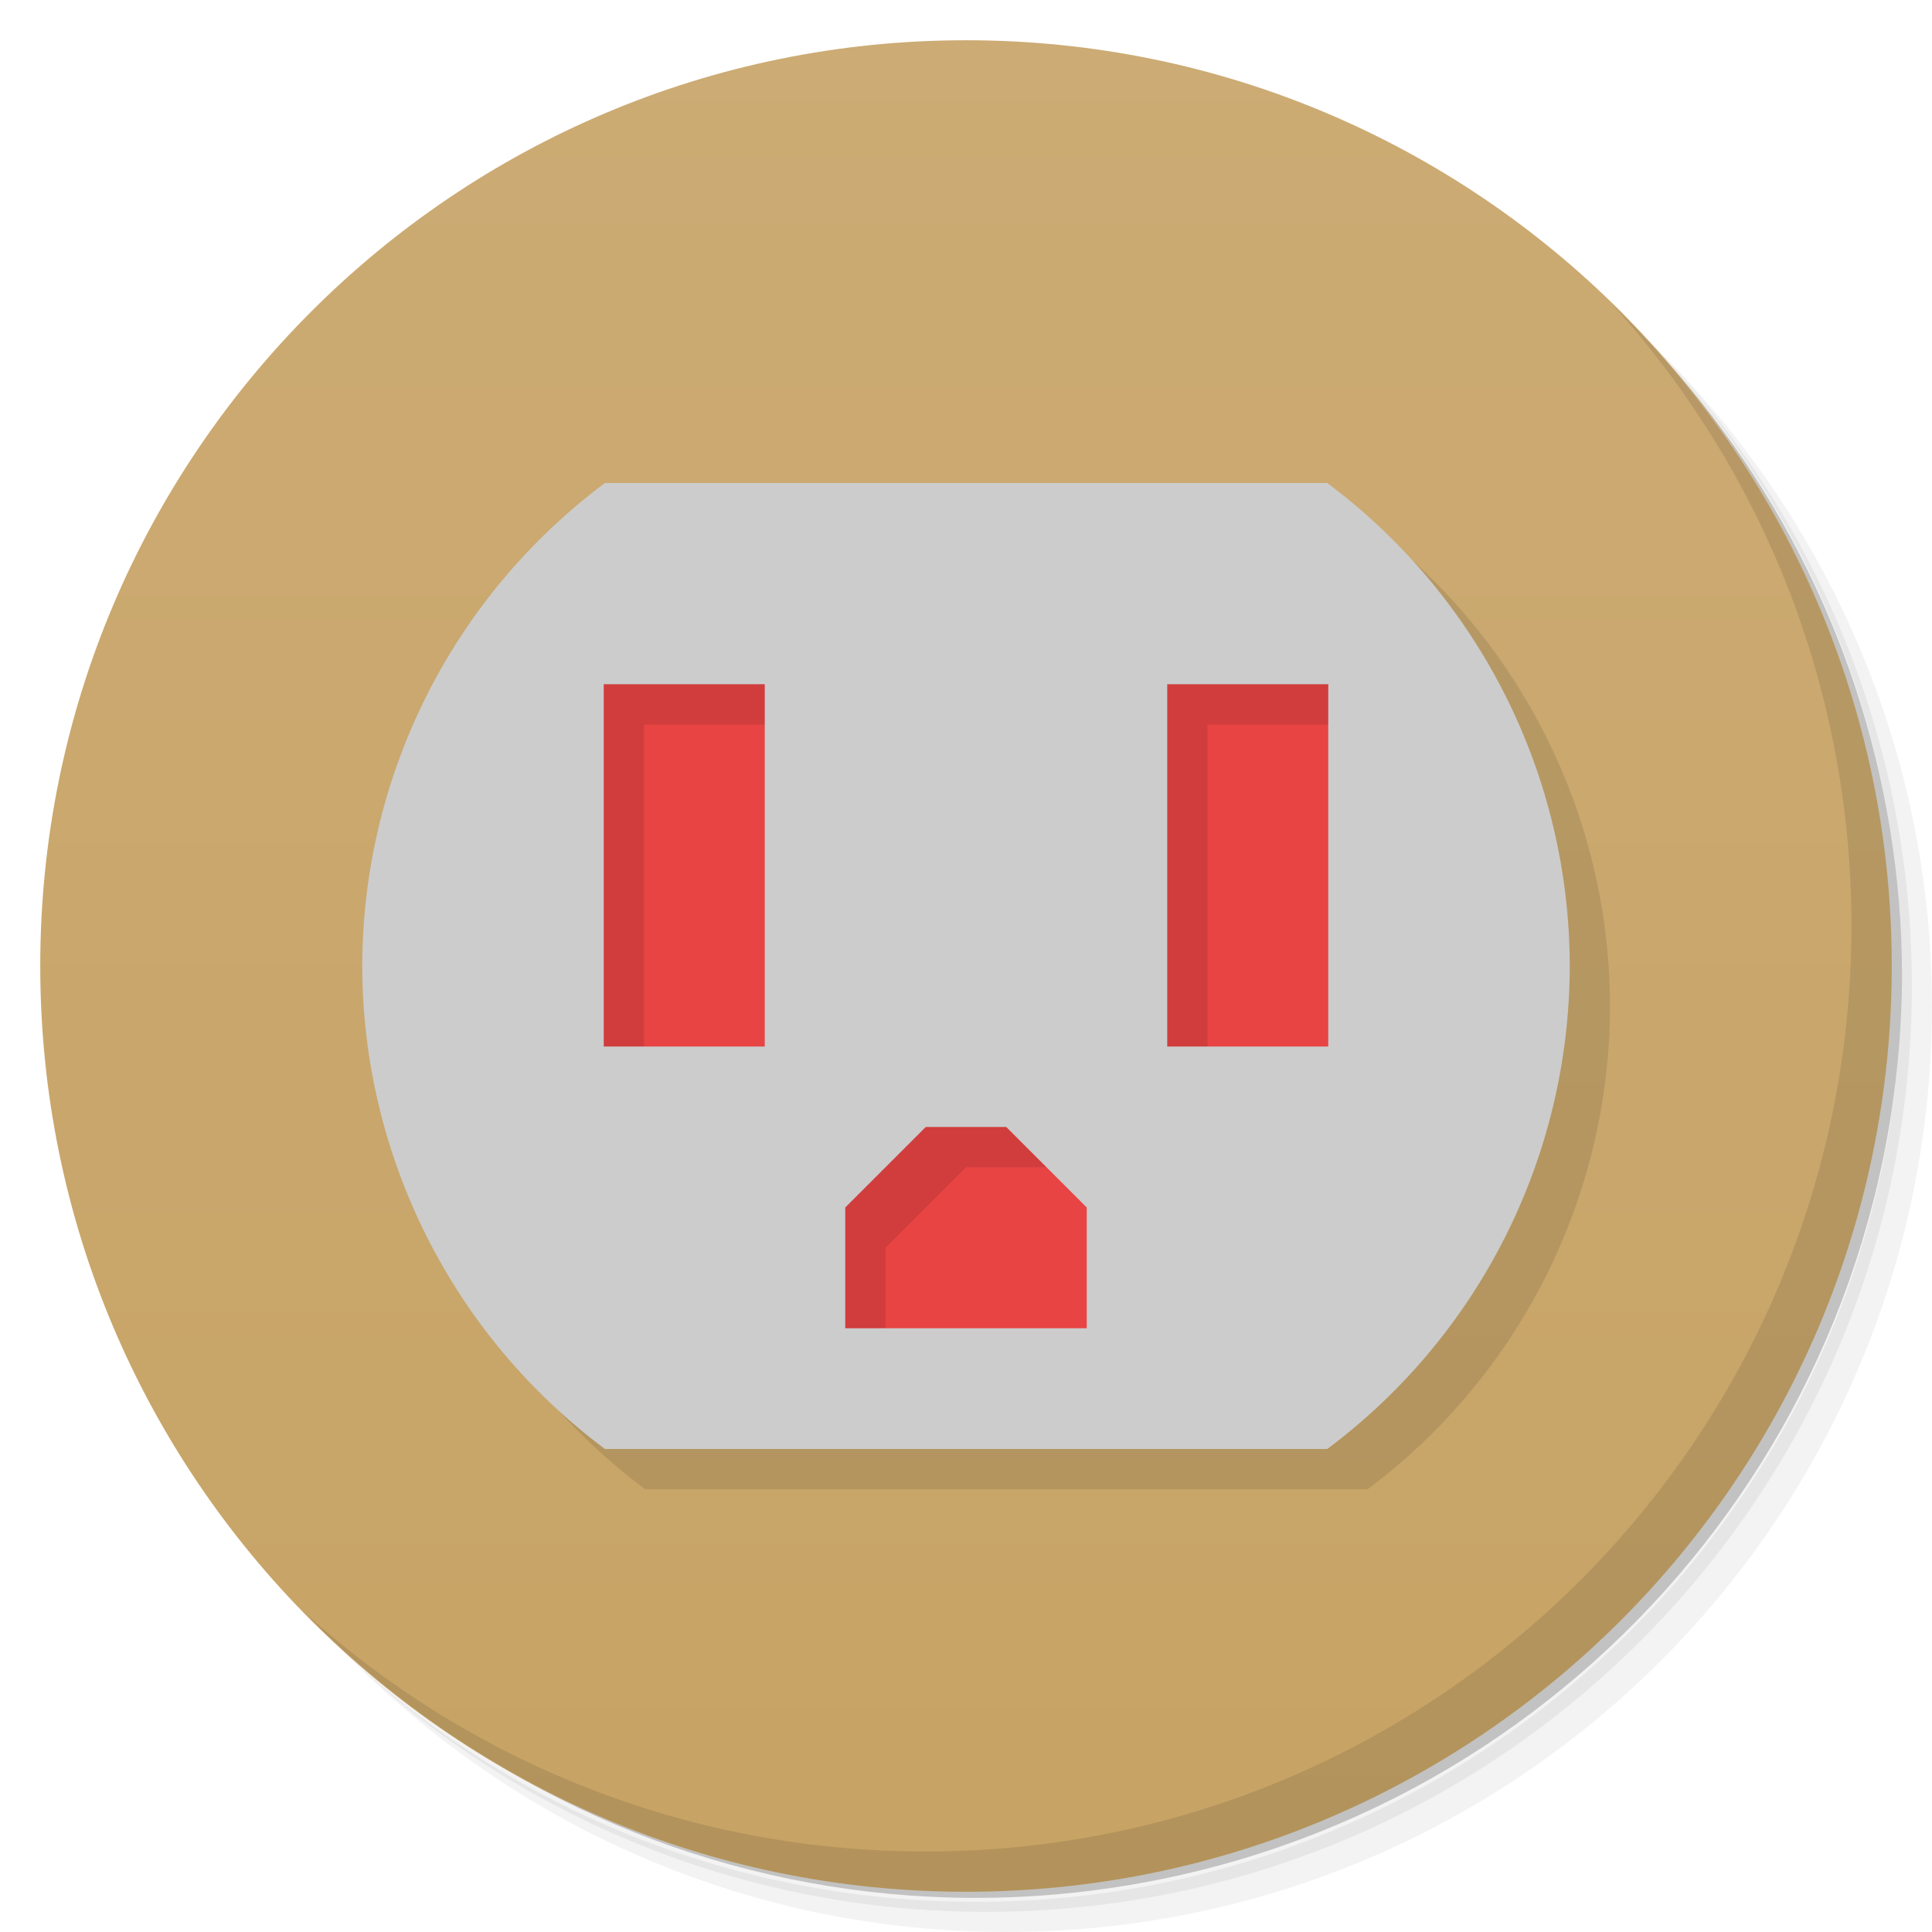
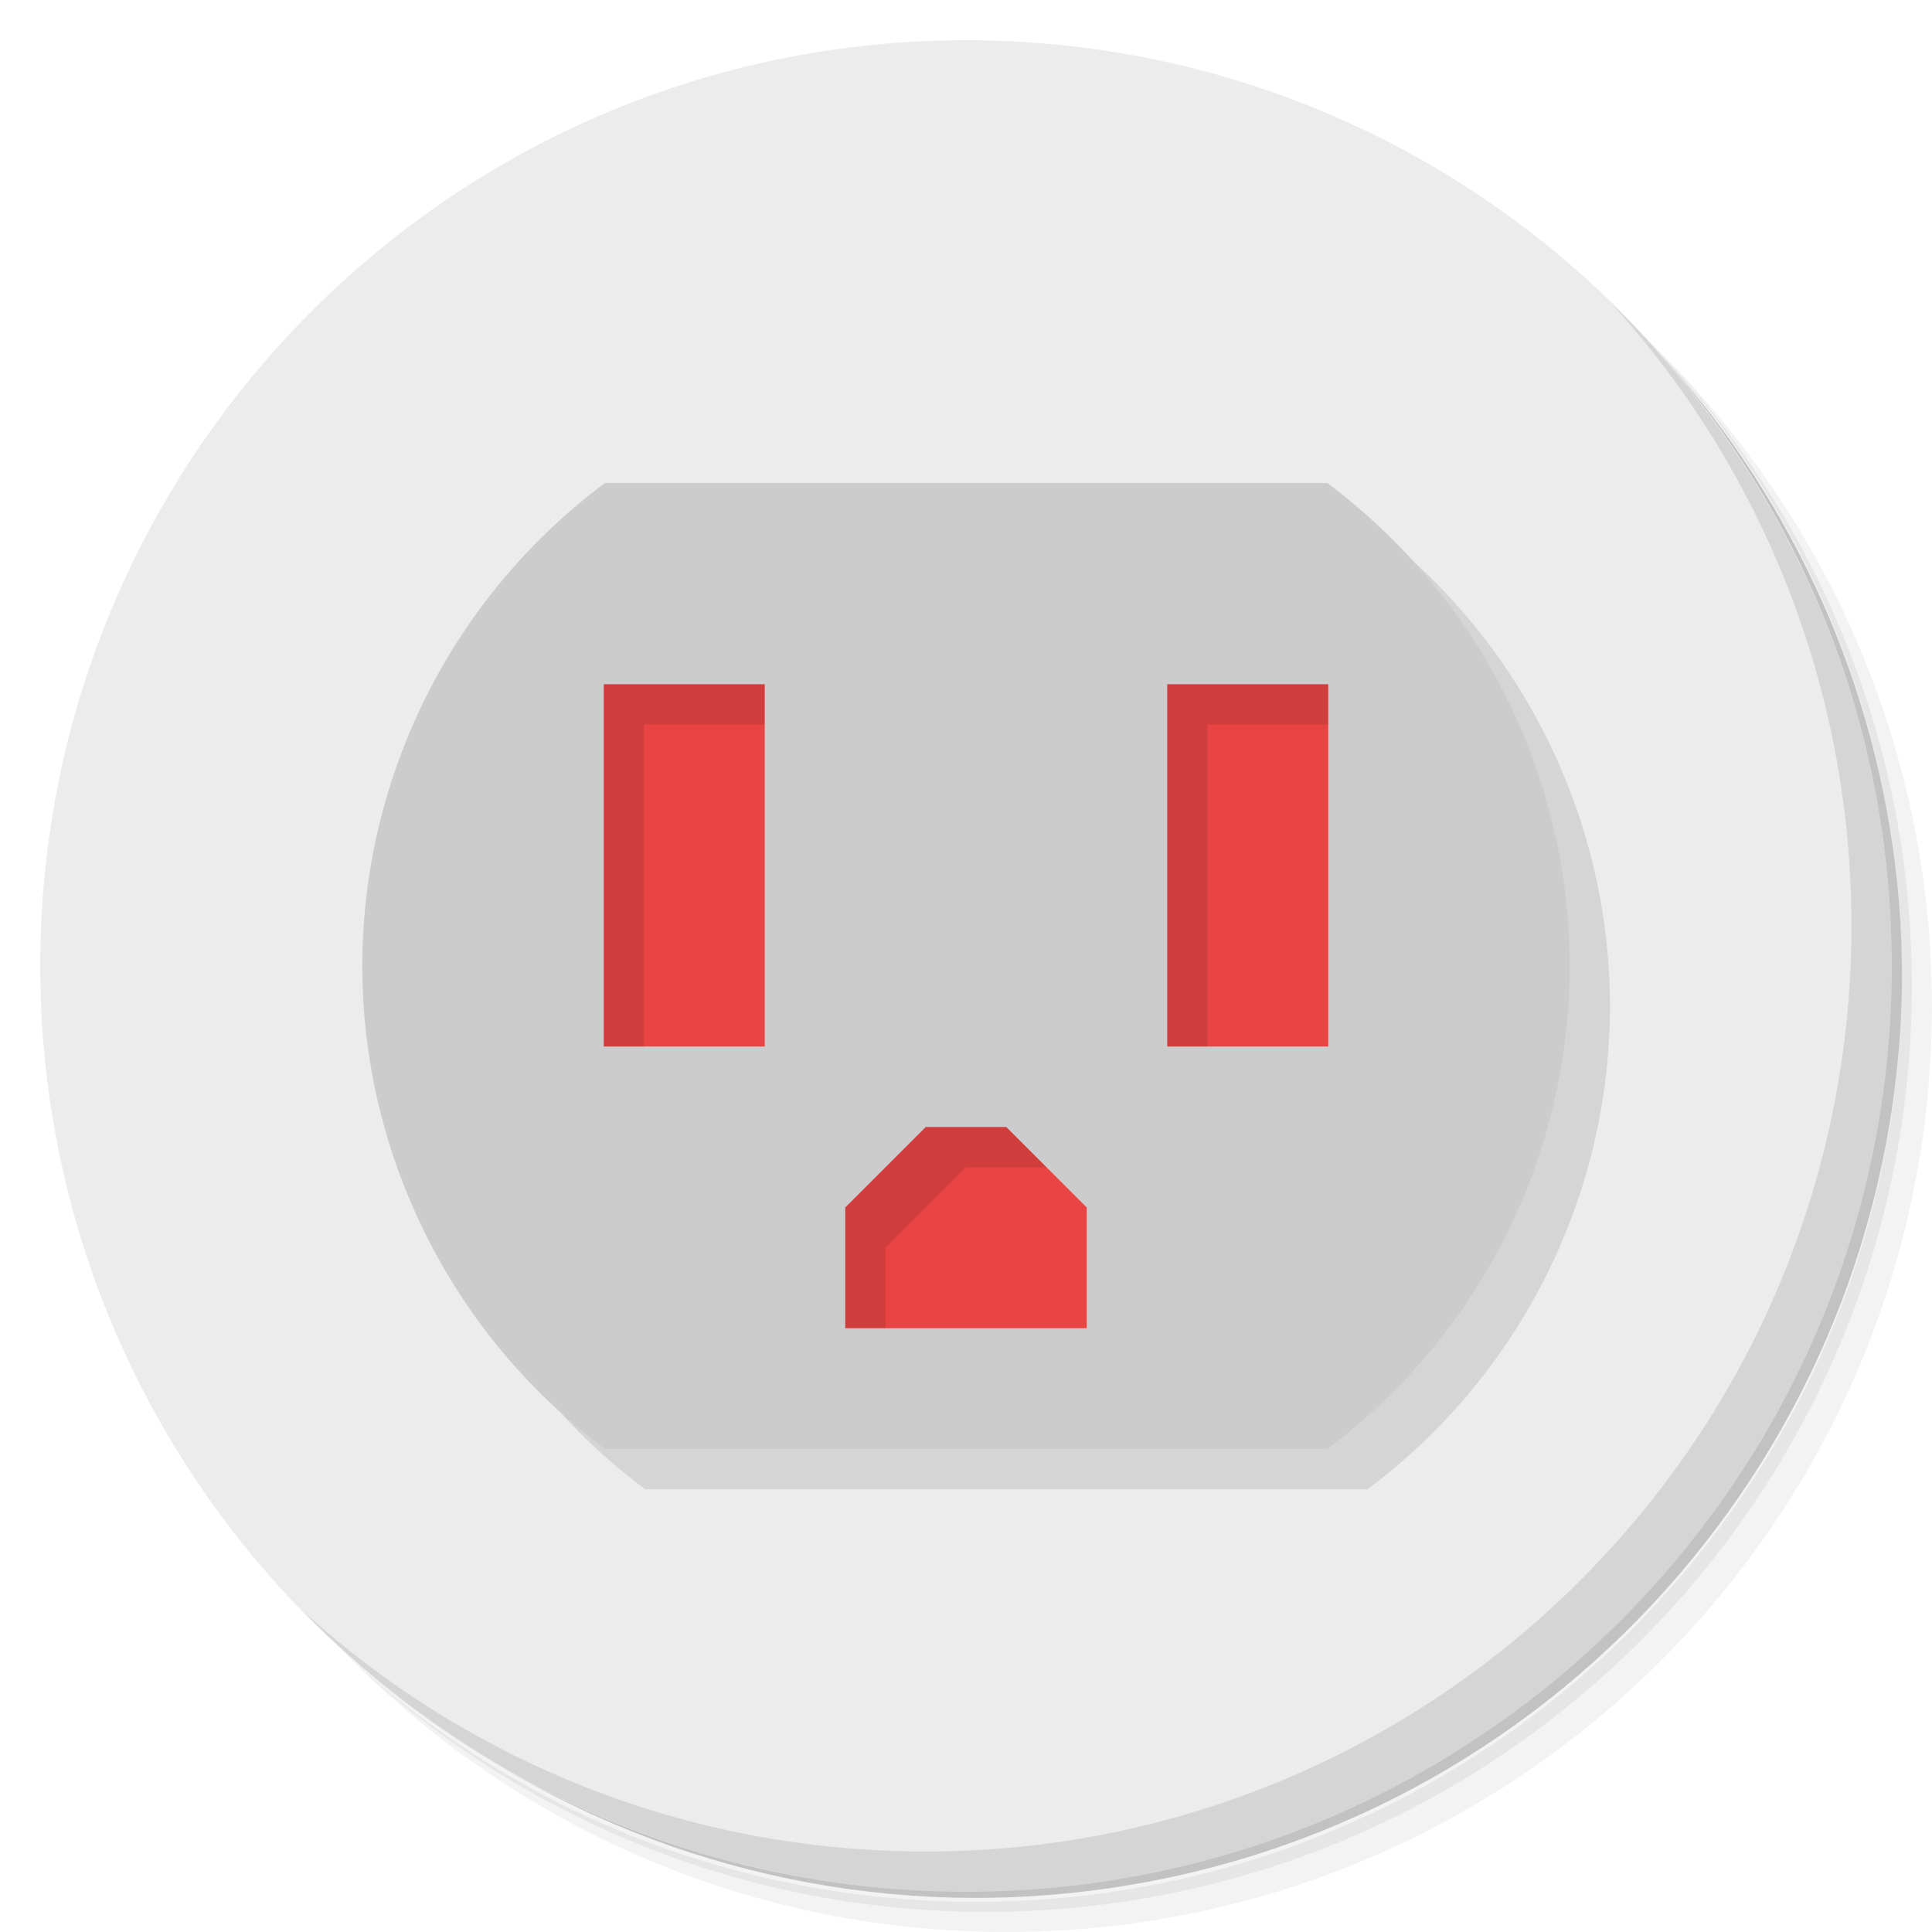
- <svg xmlns="http://www.w3.org/2000/svg" viewBox="0 0 48 48">
-   <defs>
+ <svg xmlns="http://www.w3.org/2000/svg" viewBox="0 0 48 48" id="svg2" version="1.1">
+   <defs id="defs4">
    <linearGradient id="linearGradient3764" x1="1" x2="47" gradientUnits="userSpaceOnUse" gradientTransform="matrix(0,-1,1,0,-1.5e-6,48)">
-       <stop style="stop-color:#c7a365;stop-opacity:1" />
-       <stop offset="1" style="stop-color:#ccab74;stop-opacity:1" />
+       <stop style="stop-color:#c7a365;stop-opacity:1" id="stop7" />
+       <stop offset="1" style="stop-color:#ccab74;stop-opacity:1" id="stop9" />
    </linearGradient>
  </defs>
-   <g>
-     <path d="m 36.31 5 c 5.859 4.062 9.688 10.831 9.688 18.5 c 0 12.426 -10.07 22.5 -22.5 22.5 c -7.669 0 -14.438 -3.828 -18.5 -9.688 c 1.037 1.822 2.306 3.499 3.781 4.969 c 4.085 3.712 9.514 5.969 15.469 5.969 c 12.703 0 23 -10.298 23 -23 c 0 -5.954 -2.256 -11.384 -5.969 -15.469 c -1.469 -1.475 -3.147 -2.744 -4.969 -3.781 z m 4.969 3.781 c 3.854 4.113 6.219 9.637 6.219 15.719 c 0 12.703 -10.297 23 -23 23 c -6.081 0 -11.606 -2.364 -15.719 -6.219 c 4.16 4.144 9.883 6.719 16.219 6.719 c 12.703 0 23 -10.298 23 -23 c 0 -6.335 -2.575 -12.06 -6.719 -16.219 z" style="opacity:0.05" />
-     <path d="m 41.28 8.781 c 3.712 4.085 5.969 9.514 5.969 15.469 c 0 12.703 -10.297 23 -23 23 c -5.954 0 -11.384 -2.256 -15.469 -5.969 c 4.113 3.854 9.637 6.219 15.719 6.219 c 12.703 0 23 -10.298 23 -23 c 0 -6.081 -2.364 -11.606 -6.219 -15.719 z" style="opacity:0.1" />
-     <path d="m 31.25 2.375 c 8.615 3.154 14.75 11.417 14.75 21.13 c 0 12.426 -10.07 22.5 -22.5 22.5 c -9.708 0 -17.971 -6.135 -21.12 -14.75 a 23 23 0 0 0 44.875 -7 a 23 23 0 0 0 -16 -21.875 z" style="opacity:0.2" />
+   <g id="g11">
+     <path d="m 36.31 5 c 5.859 4.062 9.688 10.831 9.688 18.5 c 0 12.426 -10.07 22.5 -22.5 22.5 c -7.669 0 -14.438 -3.828 -18.5 -9.688 c 1.037 1.822 2.306 3.499 3.781 4.969 c 4.085 3.712 9.514 5.969 15.469 5.969 c 12.703 0 23 -10.298 23 -23 c 0 -5.954 -2.256 -11.384 -5.969 -15.469 c -1.469 -1.475 -3.147 -2.744 -4.969 -3.781 z m 4.969 3.781 c 3.854 4.113 6.219 9.637 6.219 15.719 c 0 12.703 -10.297 23 -23 23 c -6.081 0 -11.606 -2.364 -15.719 -6.219 c 4.16 4.144 9.883 6.719 16.219 6.719 c 12.703 0 23 -10.298 23 -23 c 0 -6.335 -2.575 -12.06 -6.719 -16.219 z" style="opacity:0.05" id="path13" />
+     <path d="m 41.28 8.781 c 3.712 4.085 5.969 9.514 5.969 15.469 c 0 12.703 -10.297 23 -23 23 c -5.954 0 -11.384 -2.256 -15.469 -5.969 c 4.113 3.854 9.637 6.219 15.719 6.219 c 12.703 0 23 -10.298 23 -23 c 0 -6.081 -2.364 -11.606 -6.219 -15.719 z" style="opacity:0.1" id="path15" />
+     <path d="m 31.25 2.375 c 8.615 3.154 14.75 11.417 14.75 21.13 c 0 12.426 -10.07 22.5 -22.5 22.5 c -9.708 0 -17.971 -6.135 -21.12 -14.75 a 23 23 0 0 0 44.875 -7 a 23 23 0 0 0 -16 -21.875 z" style="opacity:0.2" id="path17" />
  </g>
-   <g>
-     <path d="m 24 1 c 12.703 0 23 10.297 23 23 c 0 12.703 -10.297 23 -23 23 -12.703 0 -23 -10.297 -23 -23 0 -12.703 10.297 -23 23 -23 z" style="fill:url(#linearGradient3764);fill-opacity:1" />
+   <g id="g19" style="fill:#ececec;fill-opacity:1">
+     <path d="m 24 1 c 12.703 0 23 10.297 23 23 c 0 12.703 -10.297 23 -23 23 -12.703 0 -23 -10.297 -23 -23 0 -12.703 10.297 -23 23 -23 z" style="fill:#ececec;fill-opacity:1" id="path21" />
  </g>
-   <g>
-     <path d="m 40.03 7.531 c 3.712 4.084 5.969 9.514 5.969 15.469 0 12.703 -10.297 23 -23 23 c -5.954 0 -11.384 -2.256 -15.469 -5.969 4.178 4.291 10.01 6.969 16.469 6.969 c 12.703 0 23 -10.298 23 -23 0 -6.462 -2.677 -12.291 -6.969 -16.469 z" style="opacity:0.1" />
+   <g id="g23">
+     <path d="m 40.03 7.531 c 3.712 4.084 5.969 9.514 5.969 15.469 0 12.703 -10.297 23 -23 23 c -5.954 0 -11.384 -2.256 -15.469 -5.969 4.178 4.291 10.01 6.969 16.469 6.969 c 12.703 0 23 -10.298 23 -23 0 -6.462 -2.677 -12.291 -6.969 -16.469 z" style="opacity:0.1" id="path25" />
  </g>
-   <path d="M 16.03 13 A 15 15 0 0 0 10 25 15 15 0 0 0 16.03 37 l 17.945 0 A 15 15 0 0 0 40 25 15 15 0 0 0 33.975 13 l -17.945 0 z" style="fill:#000;opacity:0.1;fill-opacity:1;stroke:none" />
-   <path d="M 15.03 12 A 15 15 0 0 0 9 24 15 15 0 0 0 15.03 36 l 17.945 0 A 15 15 0 0 0 39 24 15 15 0 0 0 32.975 12 l -17.945 0 z" style="fill:#ccc;opacity:1;fill-opacity:1;stroke:none" />
-   <path d="m 15 17 0 9 4 0 0 -9 -4 0 z m 14 0 0 9 4 0 0 -9 -4 0 z m -6 11 -2 2 0 3 6 0 0 -3 -2 -2 -2 0 z" style="fill:#e84444;opacity:1;fill-opacity:1;stroke:none" />
-   <path d="m 15 17 l 0 9 l 1 0 l 0 -8 l 3 0 l 0 -1 l -4 0 z m 14 0 l 0 9 l 1 0 l 0 -8 l 3 0 l 0 -1 l -4 0 z m -6 11 l -2 2 l 0 3 l 1 0 l 0 -2 l 2 -2 l 2 0 l -1 -1 l -2 0 z" style="fill:#000;opacity:0.1;fill-opacity:1;stroke:none" />
+   <path d="M 16.03 13 A 15 15 0 0 0 10 25 15 15 0 0 0 16.03 37 l 17.945 0 A 15 15 0 0 0 40 25 15 15 0 0 0 33.975 13 l -17.945 0 z" style="fill:#000;opacity:0.1;fill-opacity:1;stroke:none" id="path27" />
+   <path d="M 15.03 12 A 15 15 0 0 0 9 24 15 15 0 0 0 15.03 36 l 17.945 0 A 15 15 0 0 0 39 24 15 15 0 0 0 32.975 12 l -17.945 0 z" style="fill:#ccc;opacity:1;fill-opacity:1;stroke:none" id="path29" />
+   <path d="m 15 17 0 9 4 0 0 -9 -4 0 z m 14 0 0 9 4 0 0 -9 -4 0 z m -6 11 -2 2 0 3 6 0 0 -3 -2 -2 -2 0 z" style="fill:#e84444;opacity:1;fill-opacity:1;stroke:none" id="path31" />
+   <path d="m 15 17 l 0 9 l 1 0 l 0 -8 l 3 0 l 0 -1 l -4 0 z m 14 0 l 0 9 l 1 0 l 0 -8 l 3 0 l 0 -1 l -4 0 z m -6 11 l -2 2 l 0 3 l 1 0 l 0 -2 l 2 -2 l 2 0 l -1 -1 l -2 0 z" style="fill:#000;opacity:0.1;fill-opacity:1;stroke:none" id="path33" />
</svg>
